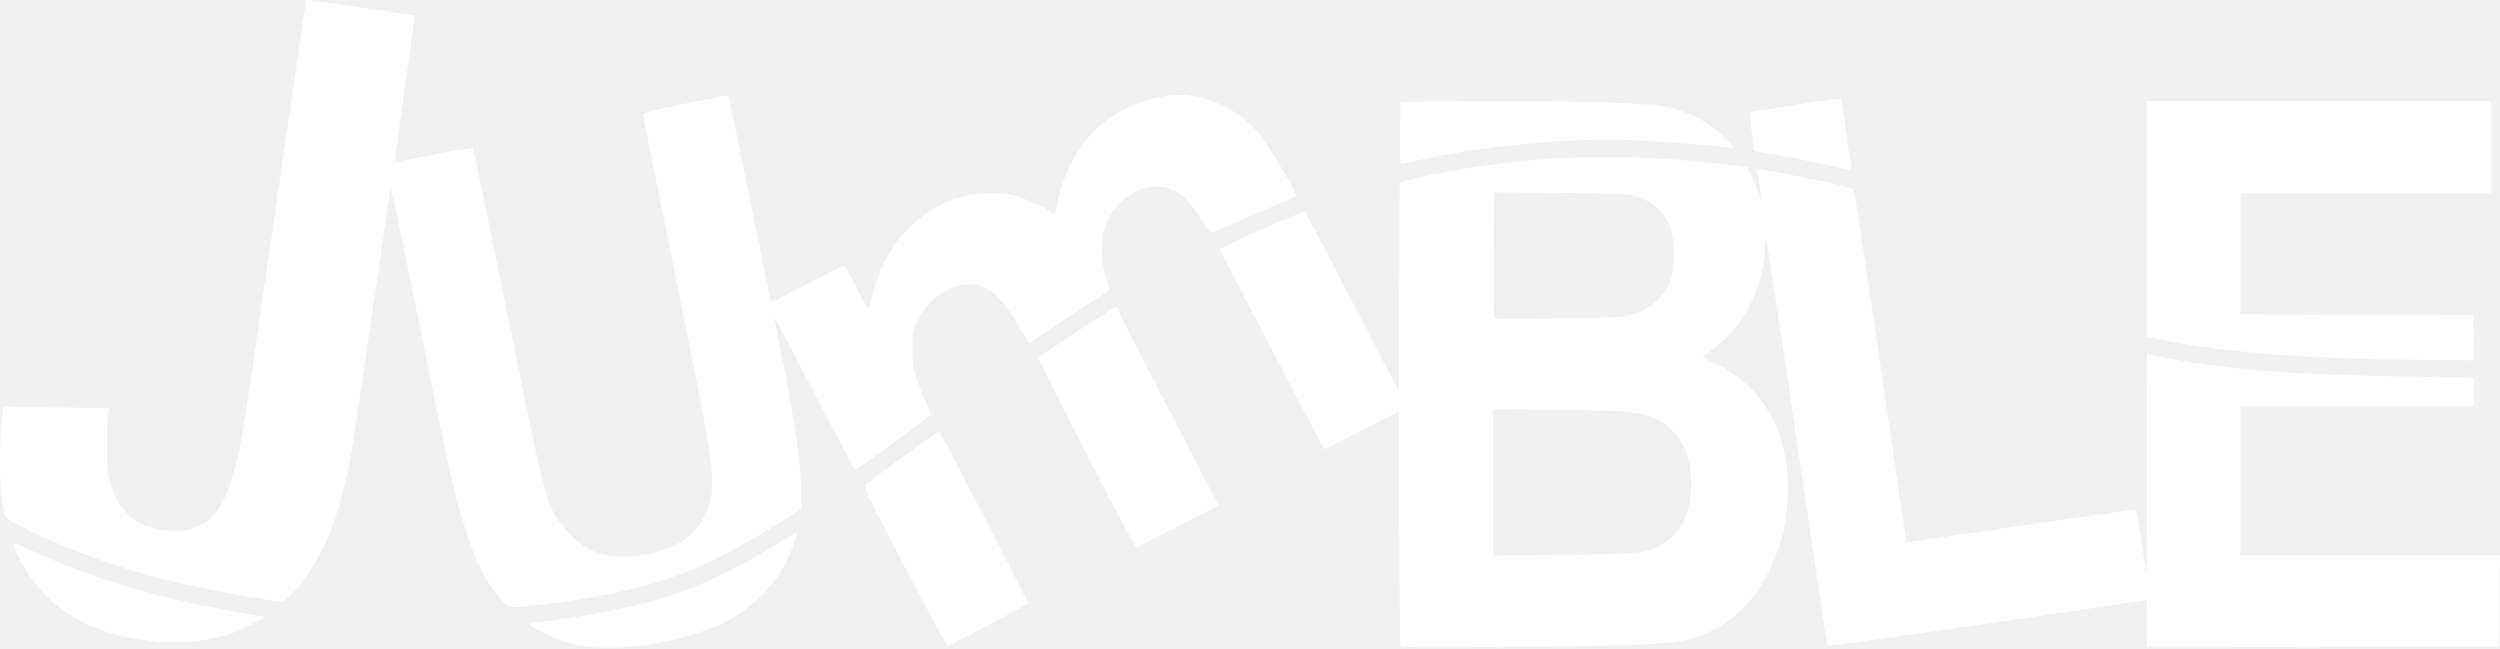
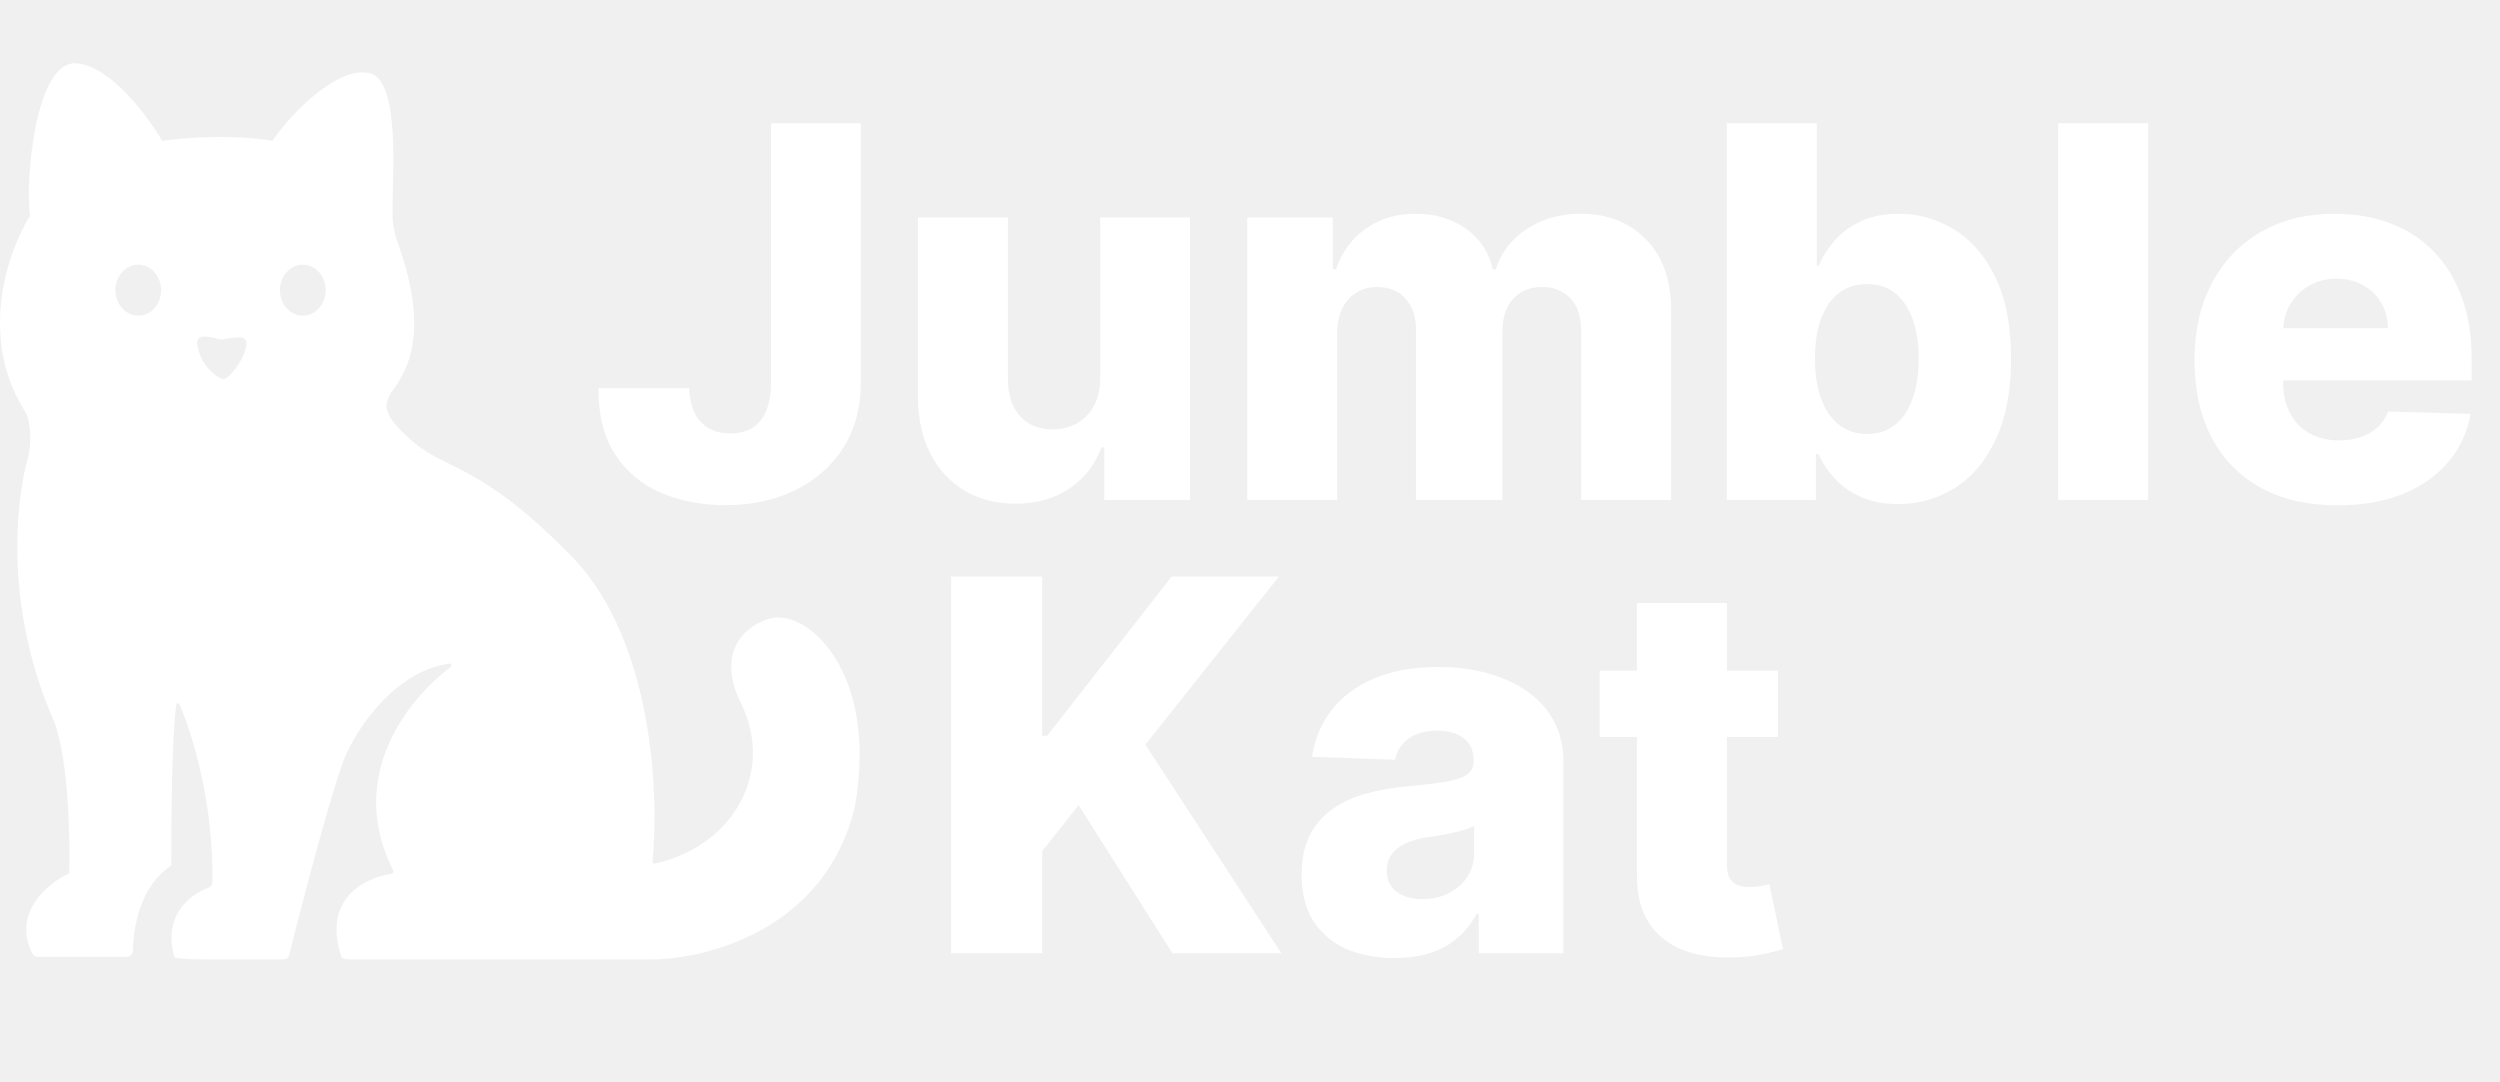
- <svg xmlns="http://www.w3.org/2000/svg" width="100%" height="100%" viewBox="0 0 2154 559" version="1.1" fill="#ffffff" xml:space="preserve" style="fill-rule:evenodd;clip-rule:evenodd;stroke-linejoin:round;stroke-miterlimit:2;">
-   <path id="Logo---Curve-Cut" d="M511.054,557.571c-14.555,-1.077 -28.009,-5.003 -42.833,-12.501c-15.669,-7.925 -15.67,-7.92 1.443,-9.767c30.936,-3.338 75.921,-12.158 101.681,-19.937c27.922,-8.432 61.447,-24.236 96.853,-45.658l18.367,-11.112l-0.901,4.268c-1.685,7.986 -8.943,23.802 -15.244,33.219c-7.647,11.427 -21.194,24.696 -33.644,32.955c-28.341,18.799 -84.627,31.573 -125.722,28.533Zm695.593,-1.323c-0.385,-1.022 -0.848,-46.898 -1.029,-101.947l-0.328,-100.09l-31.73,16.459c-17.452,9.052 -32.028,16.453 -32.392,16.447c-0.737,-0.015 -89.902,-170.928 -89.902,-172.33c-0,-1.818 72.249,-33.665 73.32,-32.319c0.181,0.227 18.413,35.161 40.516,77.631l40.188,77.218l0.68,-180.12l4.948,-1.319c22.005,-5.864 58.006,-12.268 89.563,-15.931c60.392,-7.01 128.152,-6.051 193.913,2.746l11.464,1.533l4.578,10.073c2.517,5.54 5.001,12.049 5.518,14.464c1.863,8.691 1.861,3.177 -0.003,-9.073c-1.047,-6.878 -1.914,-12.963 -1.927,-13.522c-0.015,-0.56 1.315,-0.73 2.951,-0.378c1.636,0.351 12.791,2.459 24.789,4.684c27.869,5.167 54.031,11.169 55.377,12.704c0.576,0.656 10.975,69.28 23.109,152.497c12.133,83.218 22.195,151.405 22.358,151.528c0.163,0.124 44.531,-6.278 98.595,-14.224c54.064,-7.946 98.639,-14.107 99.056,-13.689c0.418,0.417 2.677,13.396 5.022,28.843l4.263,28.085l0.268,-191.352l2.975,0.825c6.819,1.889 38.516,7.357 53.875,9.294c43.712,5.512 92.897,8.278 169.559,9.538l55.198,0.906l-0,24.697l-200.959,0l0,128.244l223.474,-0l-0.701,78.664l-303.421,0.673l-0,-40.83l-4.297,0.676c-46.952,7.386 -270.27,39.479 -270.87,38.926c-0.458,-0.422 -12.356,-79.689 -26.442,-176.149c-14.085,-96.461 -26.046,-174.696 -26.581,-173.856c-0.534,0.84 -0.981,4.676 -0.992,8.524c-0.045,15.725 -7.233,39.27 -16.832,55.142c-8.71,14.401 -22.149,27.945 -35.558,35.837c-2.173,1.278 -1.217,2.048 7.585,6.115c26.211,12.111 44.341,30.938 55.421,57.552c12.021,28.875 12.432,69.462 1.042,102.777c-14.617,42.753 -40.802,69.081 -78.181,78.606c-16.89,4.305 -42.716,5.402 -147.309,6.262c-84.732,0.696 -99.555,0.542 -100.151,-1.041l0,-0Zm210.822,-81.126c19.534,-4.911 32.377,-17.995 37.642,-38.346c2.397,-9.265 2.664,-28.07 0.539,-37.998c-3.598,-16.813 -14.493,-31.287 -28.313,-37.614c-13.983,-6.402 -23.232,-7.28 -84.218,-8.002l-56.52,-0.669l0,126.213l61.147,-0.714c50.412,-0.588 62.653,-1.092 69.723,-2.87Zm-11.526,-204.073c16.664,-4.751 27.601,-14.548 33.485,-29.996c3.85,-10.11 3.555,-35.6 -0.531,-45.807c-6.112,-15.267 -18.713,-24.879 -35.953,-27.424c-4.727,-0.698 -32.689,-1.463 -62.139,-1.699l-53.545,-0.429l-0.346,52.882c-0.19,29.085 -0.024,53.716 0.366,54.736c0.602,1.567 9.149,1.733 55.213,1.071c48.375,-0.694 55.508,-1.069 63.451,-3.334l-0.001,-0Zm-626.613,216.906c-35.717,-68.287 -35.781,-68.423 -32.975,-70.656c17.598,-14.006 62.213,-45.965 62.998,-45.127c2.137,2.28 76.691,146.401 76.316,147.526c-0.441,1.322 -66.954,36.551 -69.153,36.627c-0.77,0.025 -17.504,-30.74 -37.186,-68.37Zm-643.616,64.999c-2.181,-0.31 -8.652,-1.199 -14.379,-1.974c-48.643,-6.588 -84.683,-30.522 -104.36,-69.305c-8.298,-16.354 -8.539,-16.149 9.185,-7.821c51.484,24.191 110.954,42.047 178.133,53.483c12.269,2.088 22.553,4.044 22.855,4.346c0.868,0.868 -19.971,11.358 -28.328,14.259c-13.071,4.537 -25.521,6.612 -42.613,7.102c-9.09,0.261 -18.311,0.22 -20.493,-0.09l0,-0Zm296.77,-35.913c-16.178,-18.291 -24.054,-34.998 -36.193,-76.771c-6.433,-22.135 -13.117,-53.007 -37.119,-171.453c-19.08,-94.154 -22.776,-111.262 -23.056,-106.72c-0.325,5.276 -29.794,206.519 -32.664,223.065c-10.214,58.885 -23.965,94.076 -47.406,121.319c-7.674,8.918 -10.147,10.966 -13.657,11.307c-9.133,0.889 -78.763,-12.456 -112.624,-21.585c-36.025,-9.712 -80.176,-26.53 -109.993,-41.897c-17.022,-8.772 -15.627,-6.931 -18.332,-24.193c-1.925,-12.286 -1.919,-52.52 0.011,-67.39c0.847,-6.525 1.655,-11.879 1.797,-11.899c0.141,-0.02 20.657,0.127 45.592,0.328l45.335,0.365l-0.989,4.923c-0.544,2.708 -0.983,15.038 -0.976,27.4c0.01,17.412 0.541,24.393 2.359,30.99c7.839,28.451 26.007,42.386 55.259,42.386c33.718,0 47.666,-19.88 59.305,-84.53c1.383,-7.681 14.181,-94.577 28.44,-193.102c14.26,-98.524 26.12,-179.329 26.356,-179.565c0.598,-0.597 92.269,12.887 93.073,13.69c0.359,0.359 -3.402,28.627 -8.357,62.817c-4.955,34.19 -8.718,62.454 -8.363,62.809c0.355,0.356 15.416,-2.353 33.468,-6.018c18.053,-3.665 33.218,-6.209 33.701,-5.653c0.484,0.556 11.429,53.069 24.324,116.695c33.996,167.754 37.217,181.763 45.435,197.653c6.188,11.966 20.61,26.663 30.909,31.498c11.192,5.255 19.637,6.63 35.428,5.771c30.423,-1.656 53.004,-13.904 63.106,-34.229c5.336,-10.737 6.928,-17.63 6.961,-30.143c0.051,-19.34 -4.266,-43.06 -37.513,-206.112c-12.069,-59.188 -21.943,-108.616 -21.943,-109.84c-0,-1.85 6.154,-3.489 36.561,-9.737c20.109,-4.132 36.707,-7.356 36.884,-7.165c0.304,0.328 36.289,176.459 36.289,177.621c-0,1.455 4.344,-0.586 32.891,-15.46c16.899,-8.804 30.896,-15.795 31.105,-15.535c0.209,0.261 4.739,8.948 10.065,19.306c5.327,10.358 9.978,18.54 10.336,18.183c0.358,-0.358 2.012,-6.035 3.675,-12.617c9.819,-38.84 32.336,-66.182 66.174,-80.351c16.337,-6.841 39.614,-8.868 55.359,-4.822c8.578,2.204 24.968,9.533 31.127,13.919c4.395,3.129 3.868,3.911 7.17,-10.656c6.902,-30.452 23.396,-55.969 45.809,-70.869c17.018,-11.313 41.108,-19.065 59.074,-19.01c22.928,0.07 50.247,12.845 65.672,30.71c10.844,12.56 36.534,55.465 34.084,56.926c-0.575,0.343 -9.182,3.949 -19.126,8.013c-9.945,4.064 -25.825,10.972 -35.289,15.352c-9.464,4.381 -17.689,7.926 -18.277,7.879c-0.588,-0.045 -4.341,-5.178 -8.34,-11.4c-13.607,-21.172 -23.745,-28.513 -39.251,-28.423c-20.066,0.115 -39.413,16.49 -45.295,38.334c-0.838,3.11 -1.521,10.834 -1.52,17.165c0.003,10.617 0.738,14.377 6.264,32.048c0.416,1.328 -1.148,3.027 -4.543,4.935c-4.061,2.282 -39.044,25.317 -61.112,40.239l-3.331,2.252l-8.738,-14.82c-10.06,-17.062 -18.661,-27.221 -27.39,-32.353c-5.097,-2.996 -7.686,-3.601 -15.401,-3.601c-7.834,-0 -10.663,0.683 -18.218,4.399c-11.375,5.594 -20.682,14.898 -26.281,26.272c-4.245,8.622 -4.399,9.494 -4.399,24.829c-0,14.967 0.28,16.663 4.803,29.114c2.642,7.271 6.291,16.503 8.11,20.514l3.306,7.293l-32.055,23.692c-17.631,13.031 -32.515,23.731 -33.077,23.777c-0.927,0.076 -17.7,-31.46 -55.732,-104.787c-7.665,-14.777 -14.103,-26.675 -14.309,-26.442c-0.205,0.233 2.169,12.921 5.277,28.194c11.934,58.641 17.825,99.323 17.825,123.085l-0,13.372l-7.602,5.064c-27.613,18.394 -63.981,38.114 -89.572,48.567c-32.415,13.241 -72.301,22.386 -125.6,28.797c-29.72,3.575 -28.512,3.703 -35.076,-3.719l-0,-0Zm542.366,-52.223c-14.839,-26.444 -81.091,-156.099 -80.127,-156.808c6.498,-4.776 65.957,-43.82 66.732,-43.82c0.564,-0 1.667,1.933 2.451,4.297c0.784,2.363 20.456,40.843 43.716,85.511c23.26,44.668 42.149,81.304 41.976,81.415c-1.518,0.966 -70.033,36.346 -70.387,36.346c-0.256,0 -2.219,-3.123 -4.361,-6.941Zm1075.26,-155.257c-75.093,-1.309 -142.339,-7.388 -188.729,-17.06l-11.569,-2.412l0,-203.06l296.15,-0l0,79.326l-215.502,-0l0,104.429l200.298,0.677l0.731,39.002l-31.435,-0.29c-17.289,-0.159 -39.764,-0.435 -49.944,-0.612l0,-0Zm-477.277,-167.746c-10.907,-2.451 -29.053,-6.043 -40.324,-7.98c-11.271,-1.938 -20.598,-3.601 -20.728,-3.696c-0.761,-0.557 -4.684,-32.681 -4.067,-33.299c0.659,-0.659 78.055,-12.472 78.523,-11.985c0.405,0.421 8.411,56.642 8.411,59.063c-0,1.433 -0.446,2.549 -0.992,2.48c-0.545,-0.069 -9.916,-2.131 -20.823,-4.583Zm-366.579,-27.353l0.358,-26.772l71.393,-0.375c78.131,-0.411 138.074,1.267 154.942,4.335c21.036,3.827 38.229,12.6 52.768,26.927c4.712,4.643 8.37,8.638 8.13,8.879c-0.241,0.241 -4.283,-0.094 -8.982,-0.745c-15.533,-2.151 -57.069,-5.199 -82.58,-6.061c-54.016,-1.823 -129.567,5.61 -182.527,17.959c-6.195,1.444 -11.847,2.626 -12.561,2.626c-0.819,-0 -1.166,-9.89 -0.941,-26.773l0,0Z" style="fill-rule:nonzero;" />
+ <svg xmlns="http://www.w3.org/2000/svg" width="370" height="160" viewBox="0 0 370 160" fill="none">
+   <path d="M11.443 9.377C16.494 9.92 21.916 17.247 23.996 20.843C31.813 19.817 38.127 20.415 40.307 20.843C43.99 15.562 50.68 9.603 54.889 10.886C59.098 12.168 58.122 25.747 58.122 29.142C58.122 32.536 57.833 33.002 59.098 36.609C64.568 52.206 58.189 57.023 57.52 58.788C57.127 59.826 56.243 61.277 61.279 65.502C66.315 69.726 71.351 68.671 85.031 82.777C96.6 95.162 97.56 117.477 96.573 127.49C96.553 127.692 96.738 127.848 96.936 127.804C108.551 125.223 114.665 114.269 109.686 104.127C105.657 95.919 110.913 92.308 114.045 91.528C119.382 90.095 130.057 99.299 126.524 119.365C122.194 137.651 104.424 142.071 96.081 141.996H52.258C51.056 141.996 50.906 141.996 50.53 141.619C47.634 133.016 54.035 129.881 57.981 129.303C58.192 129.272 58.31 129.036 58.213 128.847C51.145 114.98 60.392 103.428 66.691 98.731C66.936 98.548 66.79 98.164 66.487 98.209C58.885 99.33 53.58 106.689 51.356 111.369C49.54 115.192 45.008 132.499 42.806 141.316C42.706 141.718 42.347 141.996 41.933 141.996H32.415C32.199 141.996 26.541 142.066 25.86 141.675C25.811 141.646 25.791 141.59 25.776 141.535C24.114 135.46 28.092 132.398 30.794 131.412C31.17 131.275 31.445 130.932 31.45 130.531C31.6 118.804 28.468 108.619 26.582 104.259C26.472 104.003 26.134 104.035 26.091 104.31C25.453 108.402 25.328 121.389 25.348 127.955C25.349 128.058 25.295 128.15 25.209 128.207C20.789 131.15 19.698 137.22 19.684 140.661C19.682 141.181 19.27 141.619 18.75 141.619H5.575C5.252 141.619 4.95 141.445 4.803 141.158C1.718 135.118 7.087 130.719 10.24 129.247C10.39 124.192 10.165 112.651 8.06 106.918C-0.659 87.155 3.474 70.031 4 68.294C4.478 66.719 4.709 64.398 4.185 62.065C4.078 61.59 3.858 61.146 3.6 60.732C-3.284 49.707 1.255 36.992 4.452 31.933C3.7 27.255 5.129 8.698 11.443 9.377ZM29.969 49.826C29.485 49.859 29.137 50.278 29.176 50.762C29.292 52.197 30.06 54.398 32.494 55.92C32.892 56.169 33.404 56.117 33.743 55.792C34.795 54.781 36.182 52.995 36.49 50.978C36.578 50.397 36.118 49.913 35.531 49.925C34.733 49.941 33.815 50.041 33.203 50.188C32.92 50.257 32.621 50.268 32.344 50.18C31.778 50 30.884 49.764 29.969 49.826ZM20.461 39.175C18.593 39.175 17.079 40.863 17.079 42.946C17.079 45.029 18.593 46.719 20.461 46.719C22.329 46.718 23.843 45.029 23.843 42.946C23.843 40.863 22.329 39.175 20.461 39.175ZM44.816 39.175C42.948 39.175 41.433 40.863 41.433 42.946C41.433 45.029 42.948 46.719 44.816 46.719C46.684 46.718 48.197 45.029 48.198 42.946C48.198 40.863 46.684 39.175 44.816 39.175Z" fill="white" />
+   <path d="M114.11 18.242H127.396V56.794C127.378 60.406 126.516 63.564 124.81 66.268C123.104 68.954 120.744 71.041 117.731 72.53C114.736 74.018 111.27 74.762 107.331 74.762C103.846 74.762 100.679 74.154 97.829 72.938C94.998 71.722 92.738 69.835 91.05 67.275C89.38 64.716 88.555 61.44 88.573 57.447H101.995C102.049 58.881 102.322 60.106 102.812 61.122C103.32 62.121 104.019 62.874 104.908 63.382C105.797 63.89 106.859 64.144 108.093 64.144C109.382 64.144 110.471 63.872 111.36 63.328C112.25 62.765 112.921 61.939 113.375 60.85C113.847 59.761 114.092 58.409 114.11 56.794V18.242ZM162.837 55.95V32.182H176.123V74H163.436V66.214H163C162.074 68.773 160.495 70.806 158.263 72.312C156.049 73.8 153.371 74.544 150.231 74.544C147.382 74.544 144.877 73.891 142.717 72.584C140.557 71.278 138.878 69.453 137.681 67.112C136.483 64.752 135.875 61.994 135.856 58.836V32.182H149.17V56.222C149.188 58.491 149.787 60.278 150.966 61.585C152.146 62.892 153.753 63.545 155.785 63.545C157.11 63.545 158.299 63.255 159.352 62.674C160.423 62.075 161.267 61.213 161.884 60.088C162.519 58.944 162.837 57.565 162.837 55.95ZM184.597 74V32.182H197.256V39.859H197.719C198.59 37.318 200.061 35.313 202.13 33.843C204.199 32.373 206.667 31.637 209.535 31.637C212.439 31.637 214.926 32.382 216.995 33.87C219.064 35.358 220.38 37.355 220.942 39.859H221.378C222.158 37.373 223.683 35.385 225.952 33.897C228.221 32.391 230.898 31.637 233.983 31.637C237.94 31.637 241.153 32.908 243.621 35.449C246.09 37.972 247.324 41.438 247.324 45.849V74H234.011V48.898C234.011 46.811 233.475 45.223 232.404 44.134C231.333 43.027 229.945 42.473 228.239 42.473C226.406 42.473 224.963 43.072 223.91 44.27C222.875 45.45 222.358 47.038 222.358 49.034V74H209.562V48.762C209.562 46.82 209.036 45.286 207.983 44.161C206.93 43.036 205.542 42.473 203.818 42.473C202.656 42.473 201.631 42.754 200.741 43.317C199.852 43.862 199.153 44.642 198.645 45.658C198.155 46.675 197.91 47.873 197.91 49.252V74H184.597ZM255.573 74V18.242H268.886V39.342H269.158C269.703 38.072 270.474 36.846 271.473 35.667C272.489 34.487 273.778 33.525 275.339 32.781C276.918 32.019 278.805 31.637 281.001 31.637C283.906 31.637 286.619 32.4 289.142 33.924C291.683 35.449 293.734 37.799 295.295 40.976C296.856 44.152 297.636 48.2 297.636 53.118C297.636 57.855 296.883 61.821 295.376 65.016C293.888 68.21 291.873 70.606 289.332 72.203C286.81 73.8 284.005 74.599 280.92 74.599C278.814 74.599 276.99 74.254 275.448 73.564C273.905 72.875 272.607 71.967 271.554 70.842C270.52 69.716 269.721 68.51 269.158 67.221H268.75V74H255.573ZM268.614 53.091C268.614 55.342 268.913 57.302 269.512 58.972C270.13 60.641 271.01 61.939 272.153 62.865C273.315 63.772 274.703 64.226 276.319 64.226C277.952 64.226 279.341 63.772 280.484 62.865C281.628 61.939 282.49 60.641 283.071 58.972C283.67 57.302 283.969 55.342 283.969 53.091C283.969 50.84 283.67 48.889 283.071 47.237C282.49 45.586 281.628 44.306 280.484 43.399C279.359 42.491 277.97 42.038 276.319 42.038C274.685 42.038 273.297 42.482 272.153 43.371C271.01 44.261 270.13 45.531 269.512 47.183C268.913 48.835 268.614 50.804 268.614 53.091ZM317.926 18.242V74H304.613V18.242H317.926ZM345.948 74.79C341.573 74.79 337.798 73.927 334.622 72.203C331.464 70.461 329.032 67.983 327.325 64.771C325.637 61.54 324.793 57.701 324.793 53.254C324.793 48.934 325.647 45.159 327.353 41.929C329.059 38.68 331.464 36.157 334.567 34.36C337.671 32.545 341.328 31.637 345.539 31.637C348.516 31.637 351.238 32.1 353.707 33.026C356.175 33.952 358.308 35.322 360.105 37.137C361.902 38.952 363.299 41.194 364.297 43.862C365.296 46.511 365.795 49.552 365.795 52.982V56.303H329.449V48.572H353.407C353.389 47.156 353.053 45.894 352.4 44.787C351.747 43.68 350.848 42.818 349.705 42.201C348.579 41.566 347.282 41.248 345.811 41.248C344.323 41.248 342.989 41.584 341.809 42.255C340.63 42.909 339.695 43.807 339.005 44.951C338.315 46.076 337.952 47.355 337.916 48.789V56.657C337.916 58.364 338.252 59.861 338.923 61.15C339.595 62.42 340.548 63.409 341.782 64.117C343.016 64.825 344.486 65.179 346.193 65.179C347.372 65.179 348.443 65.016 349.405 64.689C350.367 64.362 351.193 63.881 351.883 63.246C352.572 62.611 353.09 61.83 353.435 60.905L365.659 61.258C365.15 63.999 364.034 66.386 362.31 68.419C360.604 70.433 358.362 72.004 355.585 73.129C352.808 74.236 349.596 74.79 345.948 74.79Z" fill="white" />
+   <path d="M140.766 141.081V85.324H154.243V108.901H154.978L173.409 85.324H189.282L169.516 110.208L189.636 141.081H173.518L159.633 119.165L154.243 125.971V141.081H140.766ZM206.386 141.789C203.718 141.789 201.349 141.344 199.28 140.455C197.229 139.547 195.605 138.186 194.407 136.371C193.227 134.538 192.637 132.242 192.637 129.483C192.637 127.16 193.046 125.2 193.863 123.602C194.679 122.005 195.805 120.707 197.238 119.709C198.672 118.711 200.324 117.958 202.193 117.449C204.063 116.923 206.059 116.569 208.183 116.388C210.561 116.17 212.476 115.943 213.928 115.707C215.38 115.453 216.432 115.099 217.086 114.645C217.757 114.173 218.093 113.511 218.093 112.658V112.522C218.093 111.124 217.612 110.044 216.65 109.282C215.688 108.52 214.39 108.138 212.757 108.138C210.996 108.138 209.581 108.52 208.51 109.282C207.439 110.044 206.758 111.097 206.468 112.44L194.189 112.004C194.552 109.463 195.487 107.195 196.993 105.198C198.518 103.183 200.605 101.604 203.255 100.461C205.923 99.299 209.127 98.718 212.866 98.718C215.534 98.718 217.993 99.036 220.244 99.671C222.495 100.288 224.455 101.196 226.125 102.394C227.794 103.574 229.083 105.026 229.991 106.75C230.916 108.474 231.379 110.443 231.379 112.658V141.081H218.855V135.255H218.529C217.785 136.671 216.832 137.868 215.67 138.849C214.527 139.829 213.174 140.564 211.613 141.054C210.071 141.544 208.328 141.789 206.386 141.789ZM210.497 133.077C211.931 133.077 213.22 132.786 214.363 132.206C215.525 131.625 216.45 130.826 217.14 129.81C217.83 128.775 218.175 127.577 218.175 126.216V122.241C217.794 122.441 217.331 122.622 216.786 122.786C216.26 122.949 215.679 123.103 215.044 123.248C214.409 123.394 213.755 123.521 213.084 123.63C212.412 123.739 211.768 123.838 211.151 123.929C209.898 124.129 208.827 124.437 207.938 124.855C207.067 125.272 206.395 125.817 205.923 126.488C205.47 127.142 205.243 127.922 205.243 128.83C205.243 130.209 205.733 131.262 206.713 131.988C207.711 132.714 208.973 133.077 210.497 133.077ZM263.124 99.263V109.064H236.742V99.263H263.124ZM242.269 89.244H255.582V127.931C255.582 128.748 255.709 129.41 255.964 129.919C256.236 130.409 256.626 130.763 257.134 130.98C257.642 131.18 258.25 131.28 258.958 131.28C259.467 131.28 260.002 131.235 260.565 131.144C261.145 131.035 261.581 130.944 261.871 130.872L263.886 140.482C263.251 140.664 262.352 140.89 261.191 141.163C260.047 141.435 258.677 141.607 257.08 141.68C253.958 141.825 251.281 141.462 249.048 140.591C246.834 139.702 245.137 138.322 243.957 136.453C242.796 134.583 242.233 132.233 242.269 129.401V89.244Z" fill="white" />
</svg>
